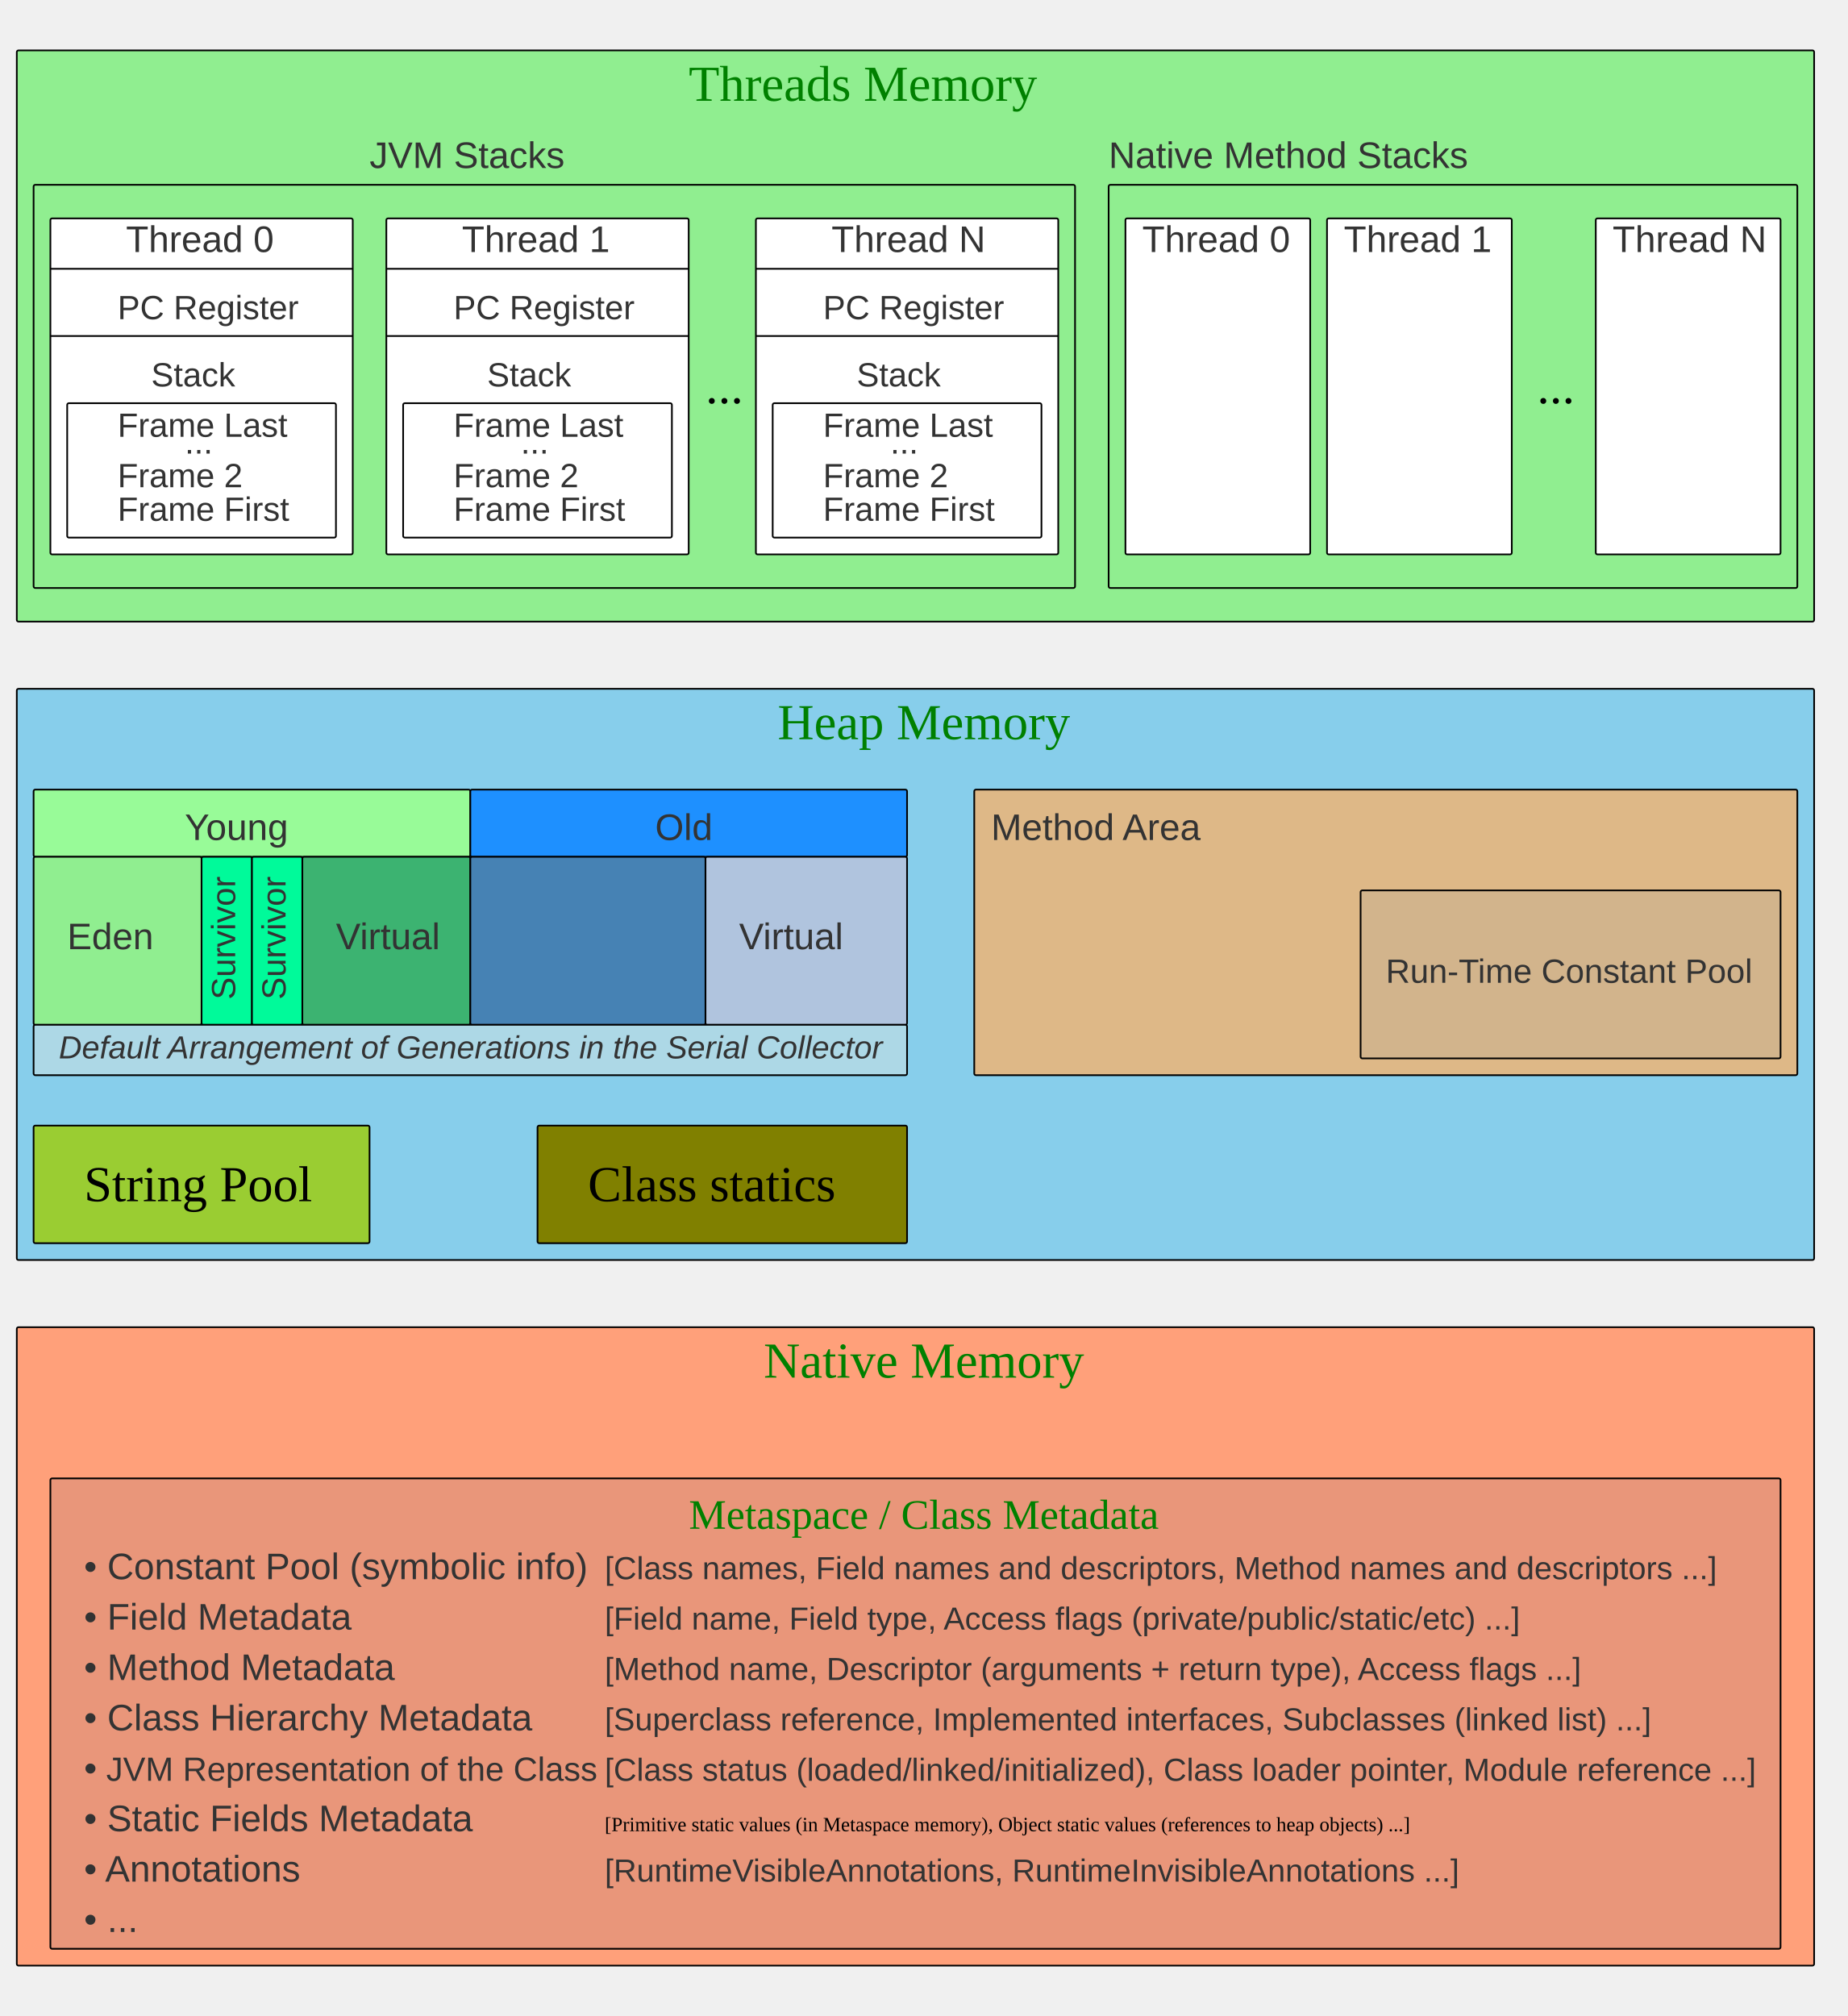
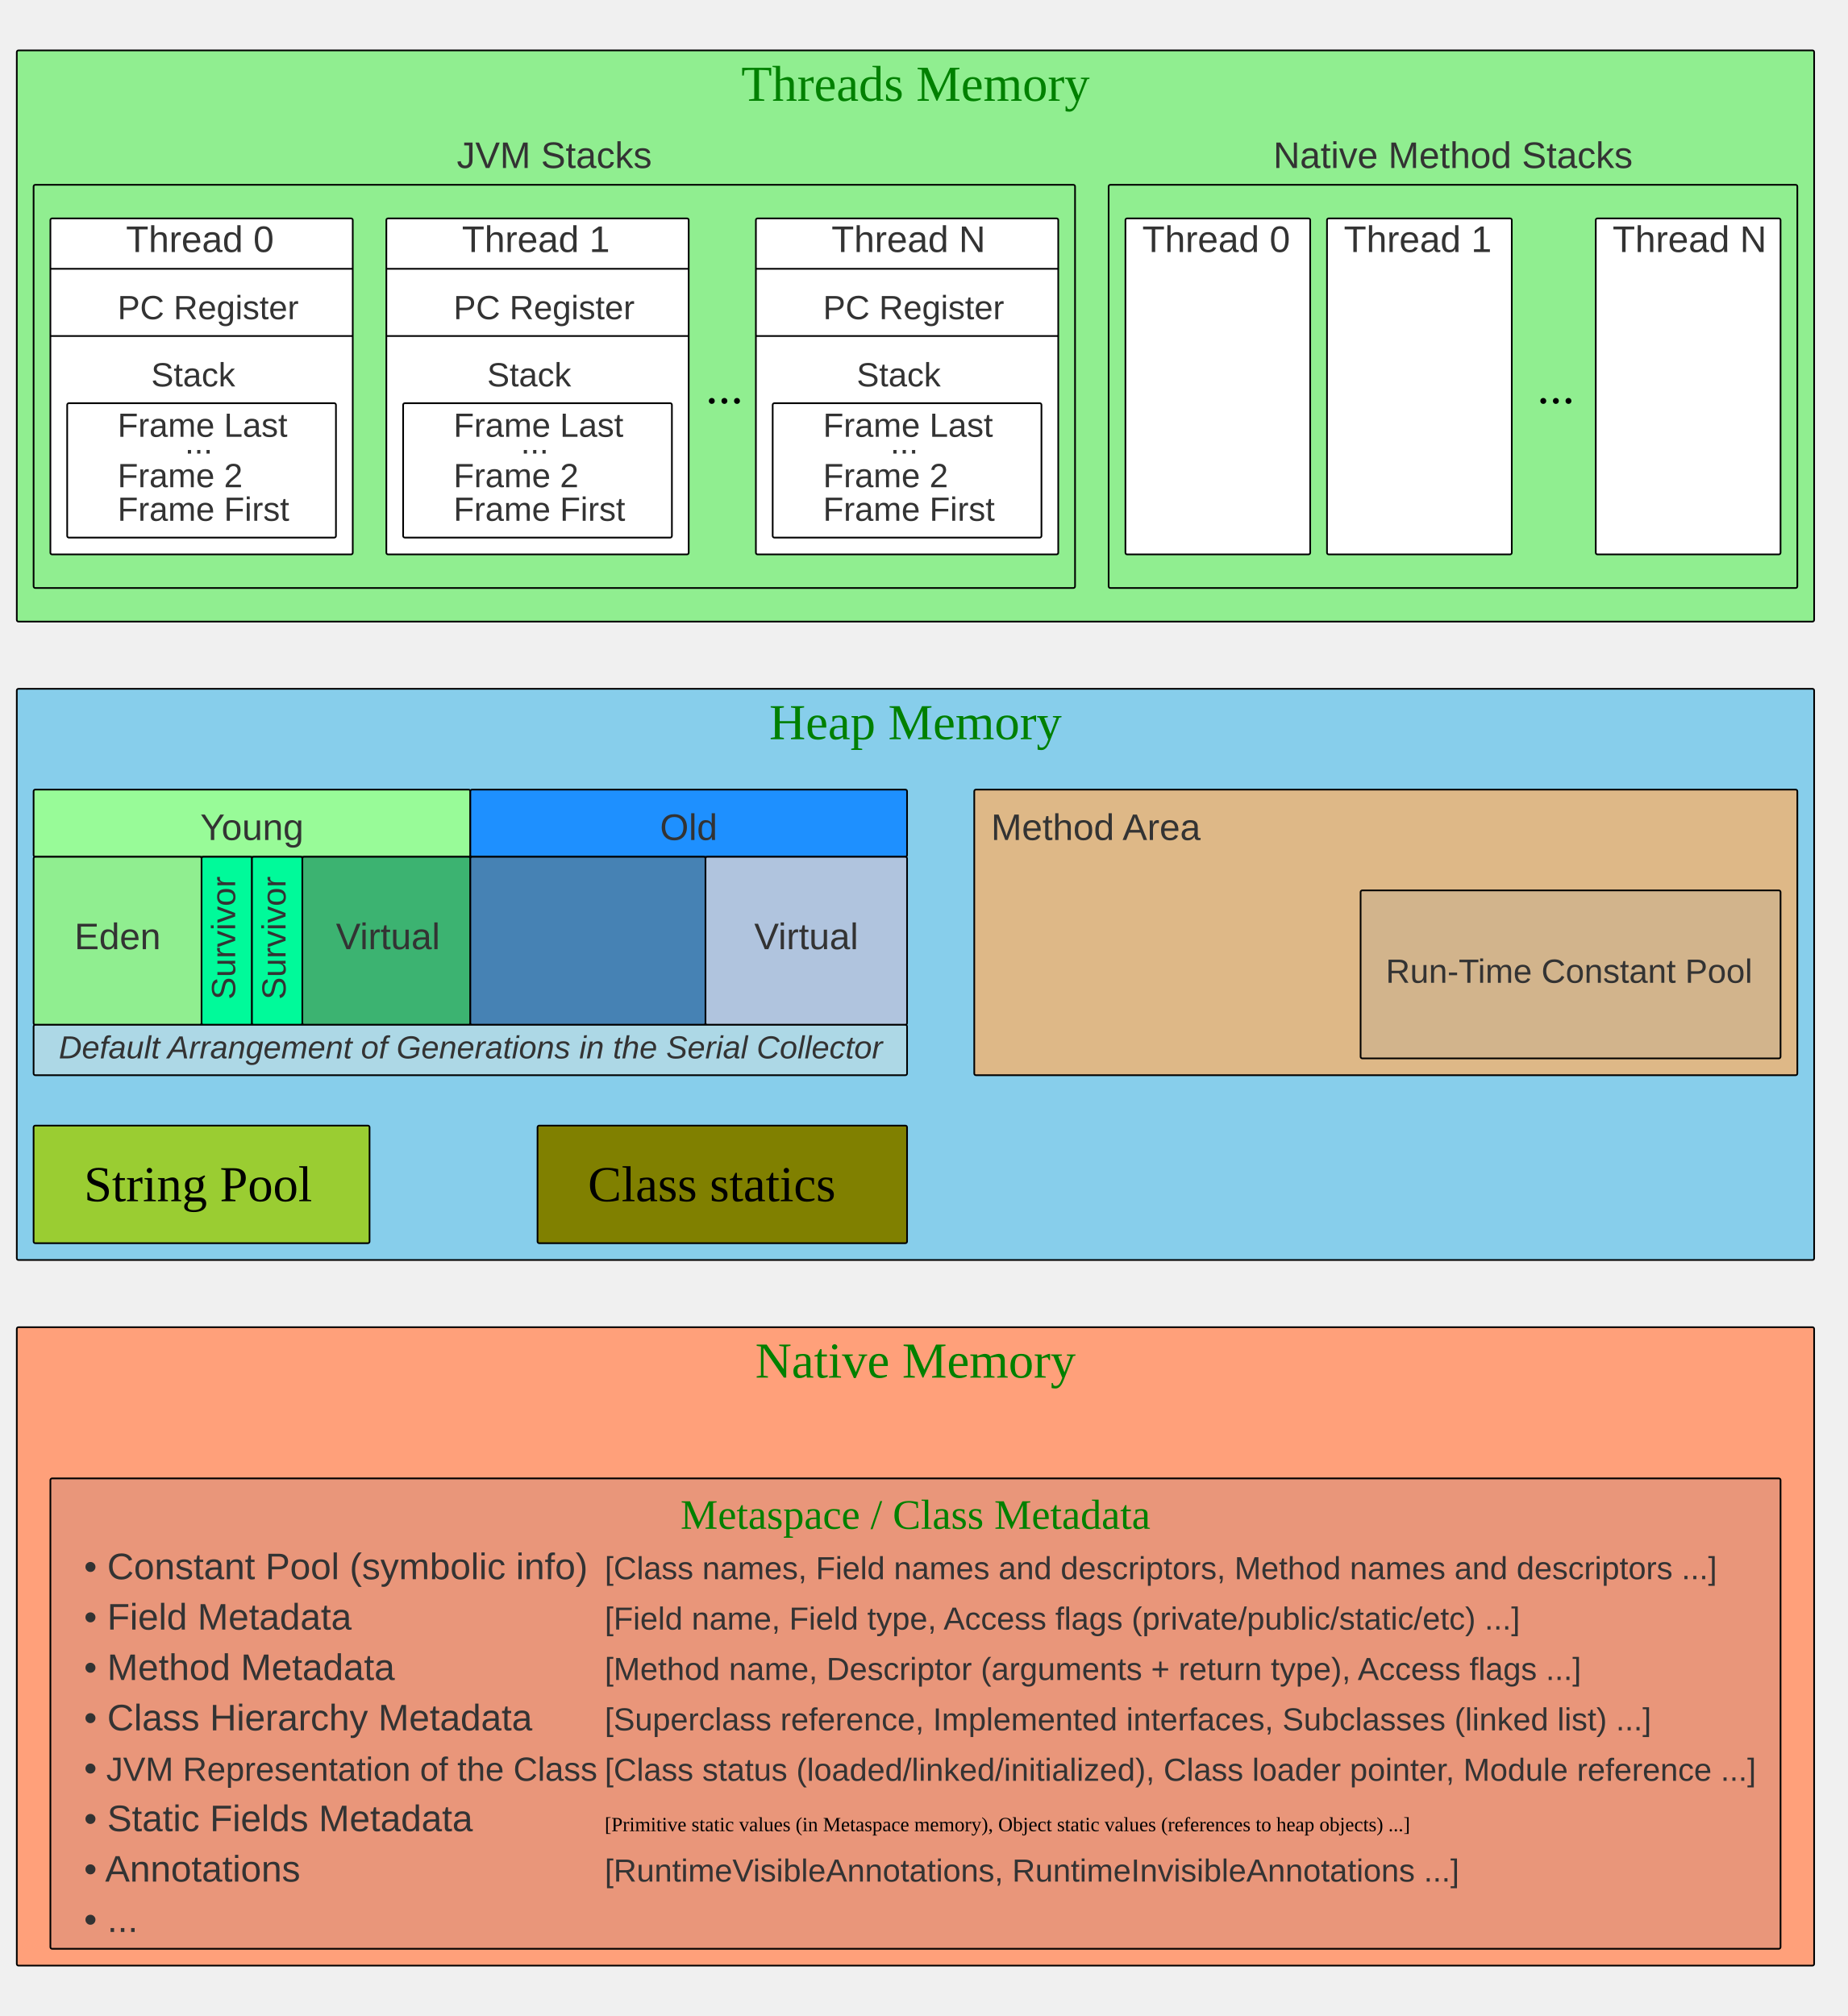
<svg xmlns="http://www.w3.org/2000/svg" viewBox="0 100 1100 1200">
  <defs>
    <style>
      .base {
        fill: none;
        stroke: black;
        rx: 1;
      }

      .fill-white { fill: white }
      .fill-green { fill: green }
+       .fill-light-green { fill: LightGreen }
      .fill-blue  { fill: blue  }

      .line {
        stroke: black;
        stroke-width:1;
        fill: none;
      }
      .text, .text14, .text19, .text20, .text22 {
        white-space: pre;
        fill: rgb(51,51,51);
        font-family: Arial, sans-serif;
      }
      .text {font-size: 28px;}
      .text14 {font-size: 14px;}
      .text19 {font-size: 19px;}
      .text20 {font-size: 20px;}
      .text22 {font-size: 22px;}
      .text25 {font-size: 25px;}
      .text30 {font-size: 30px;}

      .i {font-style: italic;}
    </style>
  </defs>
-   <rect x="10" y="130" class="base" style="fill: LightGreen" width="1070" height="340" />
-   <text class="text30 fill-green" x="410" y="160">Threads Memory</text>
+   <rect x="10" y="130" class="base fill-light-green" width="1070" height="340" />
+   <text x="545" y="160" class="text30 fill-green" text-anchor="middle">Threads Memory</text>
  <rect x="20" y="210" class="base" width="620" height="240" />
-   <text class="text22" x="220" y="200">JVM Stacks</text>
+   <text x="330" y="200" class="text22" text-anchor="middle">JVM Stacks</text>
  <rect x="30" y="230" class="base fill-white" width="180" height="200" />
  <text class="text22" x="75" y="250">Thread 0</text>
  <line x1="30" y1="260" x2="210" y2="260" class="line" />
  <text class="text20" x="70" y="290">PC Register</text>
  <line x1="30" y1="300" x2="210" y2="300" class="line" />
  <text class="text20" x="90" y="330">Stack</text>
  <rect x="40" y="340" class="base" width="160" height="80" />
  <text class="text20" x="70" y="360">Frame Last</text>
  <text class="text20" x="110" y="370">...</text>
  <text class="text20" x="70" y="390">Frame 2</text>
  <text class="text20" x="70" y="410">Frame First</text>
  <rect x="230" y="230" class="base fill-white" width="180" height="200" />
  <text class="text22" x="275" y="250">Thread 1</text>
  <line x1="230" y1="260" x2="410" y2="260" class="line" />
  <text class="text20" x="270" y="290">PC Register</text>
  <line x1="230" y1="300" x2="410" y2="300" class="line" />
  <text class="text20" x="290" y="330">Stack</text>
  <rect x="240" y="340" class="base" width="160" height="80" />
  <text class="text20" x="270" y="360">Frame Last</text>
  <text class="text20" x="310" y="370">...</text>
  <text class="text20" x="270" y="390">Frame 2</text>
  <text class="text20" x="270" y="410">Frame First</text>
  <text class="text30" x="420" y="340">...</text>
  <rect x="450" y="230" class="base fill-white" width="180" height="200" />
  <text class="text22" x="495" y="250">Thread N</text>
  <line x1="450" y1="260" x2="630" y2="260" class="line" />
  <text class="text20" x="490" y="290">PC Register</text>
  <line x1="450" y1="300" x2="630" y2="300" class="line" />
  <text class="text20" x="510" y="330">Stack</text>
  <rect x="460" y="340" class="base" width="160" height="80" />
  <text class="text20" x="490" y="360">Frame Last</text>
  <text class="text20" x="530" y="370">...</text>
  <text class="text20" x="490" y="390">Frame 2</text>
  <text class="text20" x="490" y="410">Frame First</text>
  <rect x="660" y="210" class="base" width="410" height="240" />
-   <text class="text22" x="660" y="200">Native Method Stacks</text>
+   <text class="text22" x="865" y="200" text-anchor="middle">Native Method Stacks</text>
  <rect x="670" y="230" class="base fill-white" width="110" height="200" />
  <text class="text22" x="680" y="250">Thread 0</text>
  <rect x="790" y="230" class="base fill-white" width="110" height="200" />
  <text class="text22" x="800" y="250">Thread 1</text>
  <text class="text30" x="915" y="340">...</text>
  <rect x="950" y="230" class="base fill-white" width="110" height="200" />
  <text class="text22" x="960" y="250">Thread N</text>
  <rect x="10" y="510" class="base" style="fill: SkyBlue" width="1070" height="340" />
-   <text class="text30 fill-green" x="550" y="540" text-anchor="middle">Heap Memory</text>
+   <text class="text30 fill-green" x="545" y="540" text-anchor="middle">Heap Memory</text>
  <rect x="20" y="570" class="base" style="fill: PaleGreen" width="260" height="40" />
-   <text x="110" y="600" class="text22 fill-green">Young</text>
-   <rect x="20" y="610" class="base" style="fill: LightGreen" width="100" height="100" />
-   <text x="40" y="665" class="text22 fill-green">Eden</text>
+   <text x="150" y="600" class="text22 fill-green" text-anchor="middle">Young</text>
+   <rect x="20" y="610" class="base fill-light-green" width="100" height="100" />
+   <text x="70" y="665" class="text22 fill-green" text-anchor="middle">Eden</text>
  <rect x="120" y="610" class="base" style="fill: MediumSpringGreen" width="30" height="100" />
  <text x="140" y="695" class="text20" transform="rotate(-90 140 695)">Survivor</text>
  <rect x="150" y="610" class="base" style="fill: MediumSpringGreen" width="30" height="100" />
  <text x="170" y="695" class="text20" transform="rotate(-90 170 695)">Survivor</text>
  <rect x="180" y="610" class="base" style="fill: MediumSeaGreen" width="100" height="100" />
  <text x="200" y="665" class="text22 fill-green">Virtual</text>
  <rect x="280" y="570" class="base" style="fill: DodgerBlue" width="260" height="40" />
-   <text x="390" y="600" class="text22 fill-green">Old</text>
+   <text x="410" y="600" class="text22 fill-green" text-anchor="middle">Old</text>
  <rect x="280" y="610" class="base" style="fill: SteelBlue" width="140" height="100" />
  <rect x="420" y="610" class="base" style="fill: LightSteelBlue" width="120" height="100" />
-   <text x="440" y="665" class="text22 fill-green">Virtual</text>
+   <text x="480" y="665" class="text22 fill-green" text-anchor="middle">Virtual</text>
  <rect x="20" y="710" class="base" style="fill: LightBlue" width="520" height="30" />
  <text x="35" y="730" class="text19 fill-green i">Default Arrangement of Generations in the Serial Collector</text>
  <rect x="580" y="570" class="base" style="fill: BurlyWood" width="490" height="170" />
  <text x="590" y="600" class="text22 fill-green">Method Area</text>
  <rect x="810" y="630" class="base" style="fill: Tan" width="250" height="100" />
  <text x="825" y="685" class="text20">Run-Time Constant Pool</text>
  <rect x="20" y="770" class="base" style="fill: YellowGreen" width="200" height="70" />
  <text x="50" y="815" class="text30">String Pool</text>
  <rect x="320" y="770" class="base" style="fill: Olive" width="220" height="70" />
  <text x="350" y="815" class="text30">Class statics</text>
  <rect x="10" y="890" class="base" style="fill: LightSalmon" width="1070" height="380" />
-   <text class="text30 fill-green" x="550" y="920" text-anchor="middle">Native Memory</text>
+   <text x="545" y="920" class="text30 fill-green" text-anchor="middle">Native Memory</text>
  <rect x="30" y="980" class="base" style="fill: DarkSalmon" width="1030" height="280" />
-   <text x="550" y="1010" class="text25 fill-green" text-anchor="middle">Metaspace / Class Metadata</text>
+   <text x="545" y="1010" class="text25 fill-green" text-anchor="middle">Metaspace / Class Metadata</text>
  <text x="50" y="1040" class="text22" id="constantPool">• Constant Pool (symbolic info)</text>
  <text x="360" y="1040" class="text19">[Class names, Field names and descriptors, Method names and descriptors ...]</text>
  <text x="50" y="1070" class="text22">• Field Metadata</text>
  <text x="360" y="1070" class="text19">[Field name, Field type, Access flags (private/public/static/etc) ...]</text>
  <text x="50" y="1100" class="text22">• Method Metadata</text>
  <text x="360" y="1100" class="text19">[Method name, Descriptor (arguments + return type), Access flags ...]</text>
  <text x="50" y="1130" class="text22">• Class Hierarchy Metadata</text>
  <text x="360" y="1130" class="text19">[Superclass reference, Implemented interfaces, Subclasses (linked list) ...]</text>
  <text x="50" y="1160" class="text20">
    <tspan class="text22">•</tspan> JVM Representation of the Class</text>
  <text x="360" y="1160" class="text19">[Class status (loaded/linked/initialized), Class loader pointer, Module reference  ...]</text>
  <text x="50" y="1190" class="text22">• Static Fields Metadata</text>
  <text x="360" y="1190" class="">[Primitive static values (in Metaspace memory), Object static values (references to heap objects) ...]</text>
  <text x="50" y="1220" class="text22">• Annotations</text>
  <text x="360" y="1220" class="text19">[RuntimeVisibleAnnotations, RuntimeInvisibleAnnotations ...]</text>
  <text x="50" y="1250" class="text22">• ...</text>
</svg>
